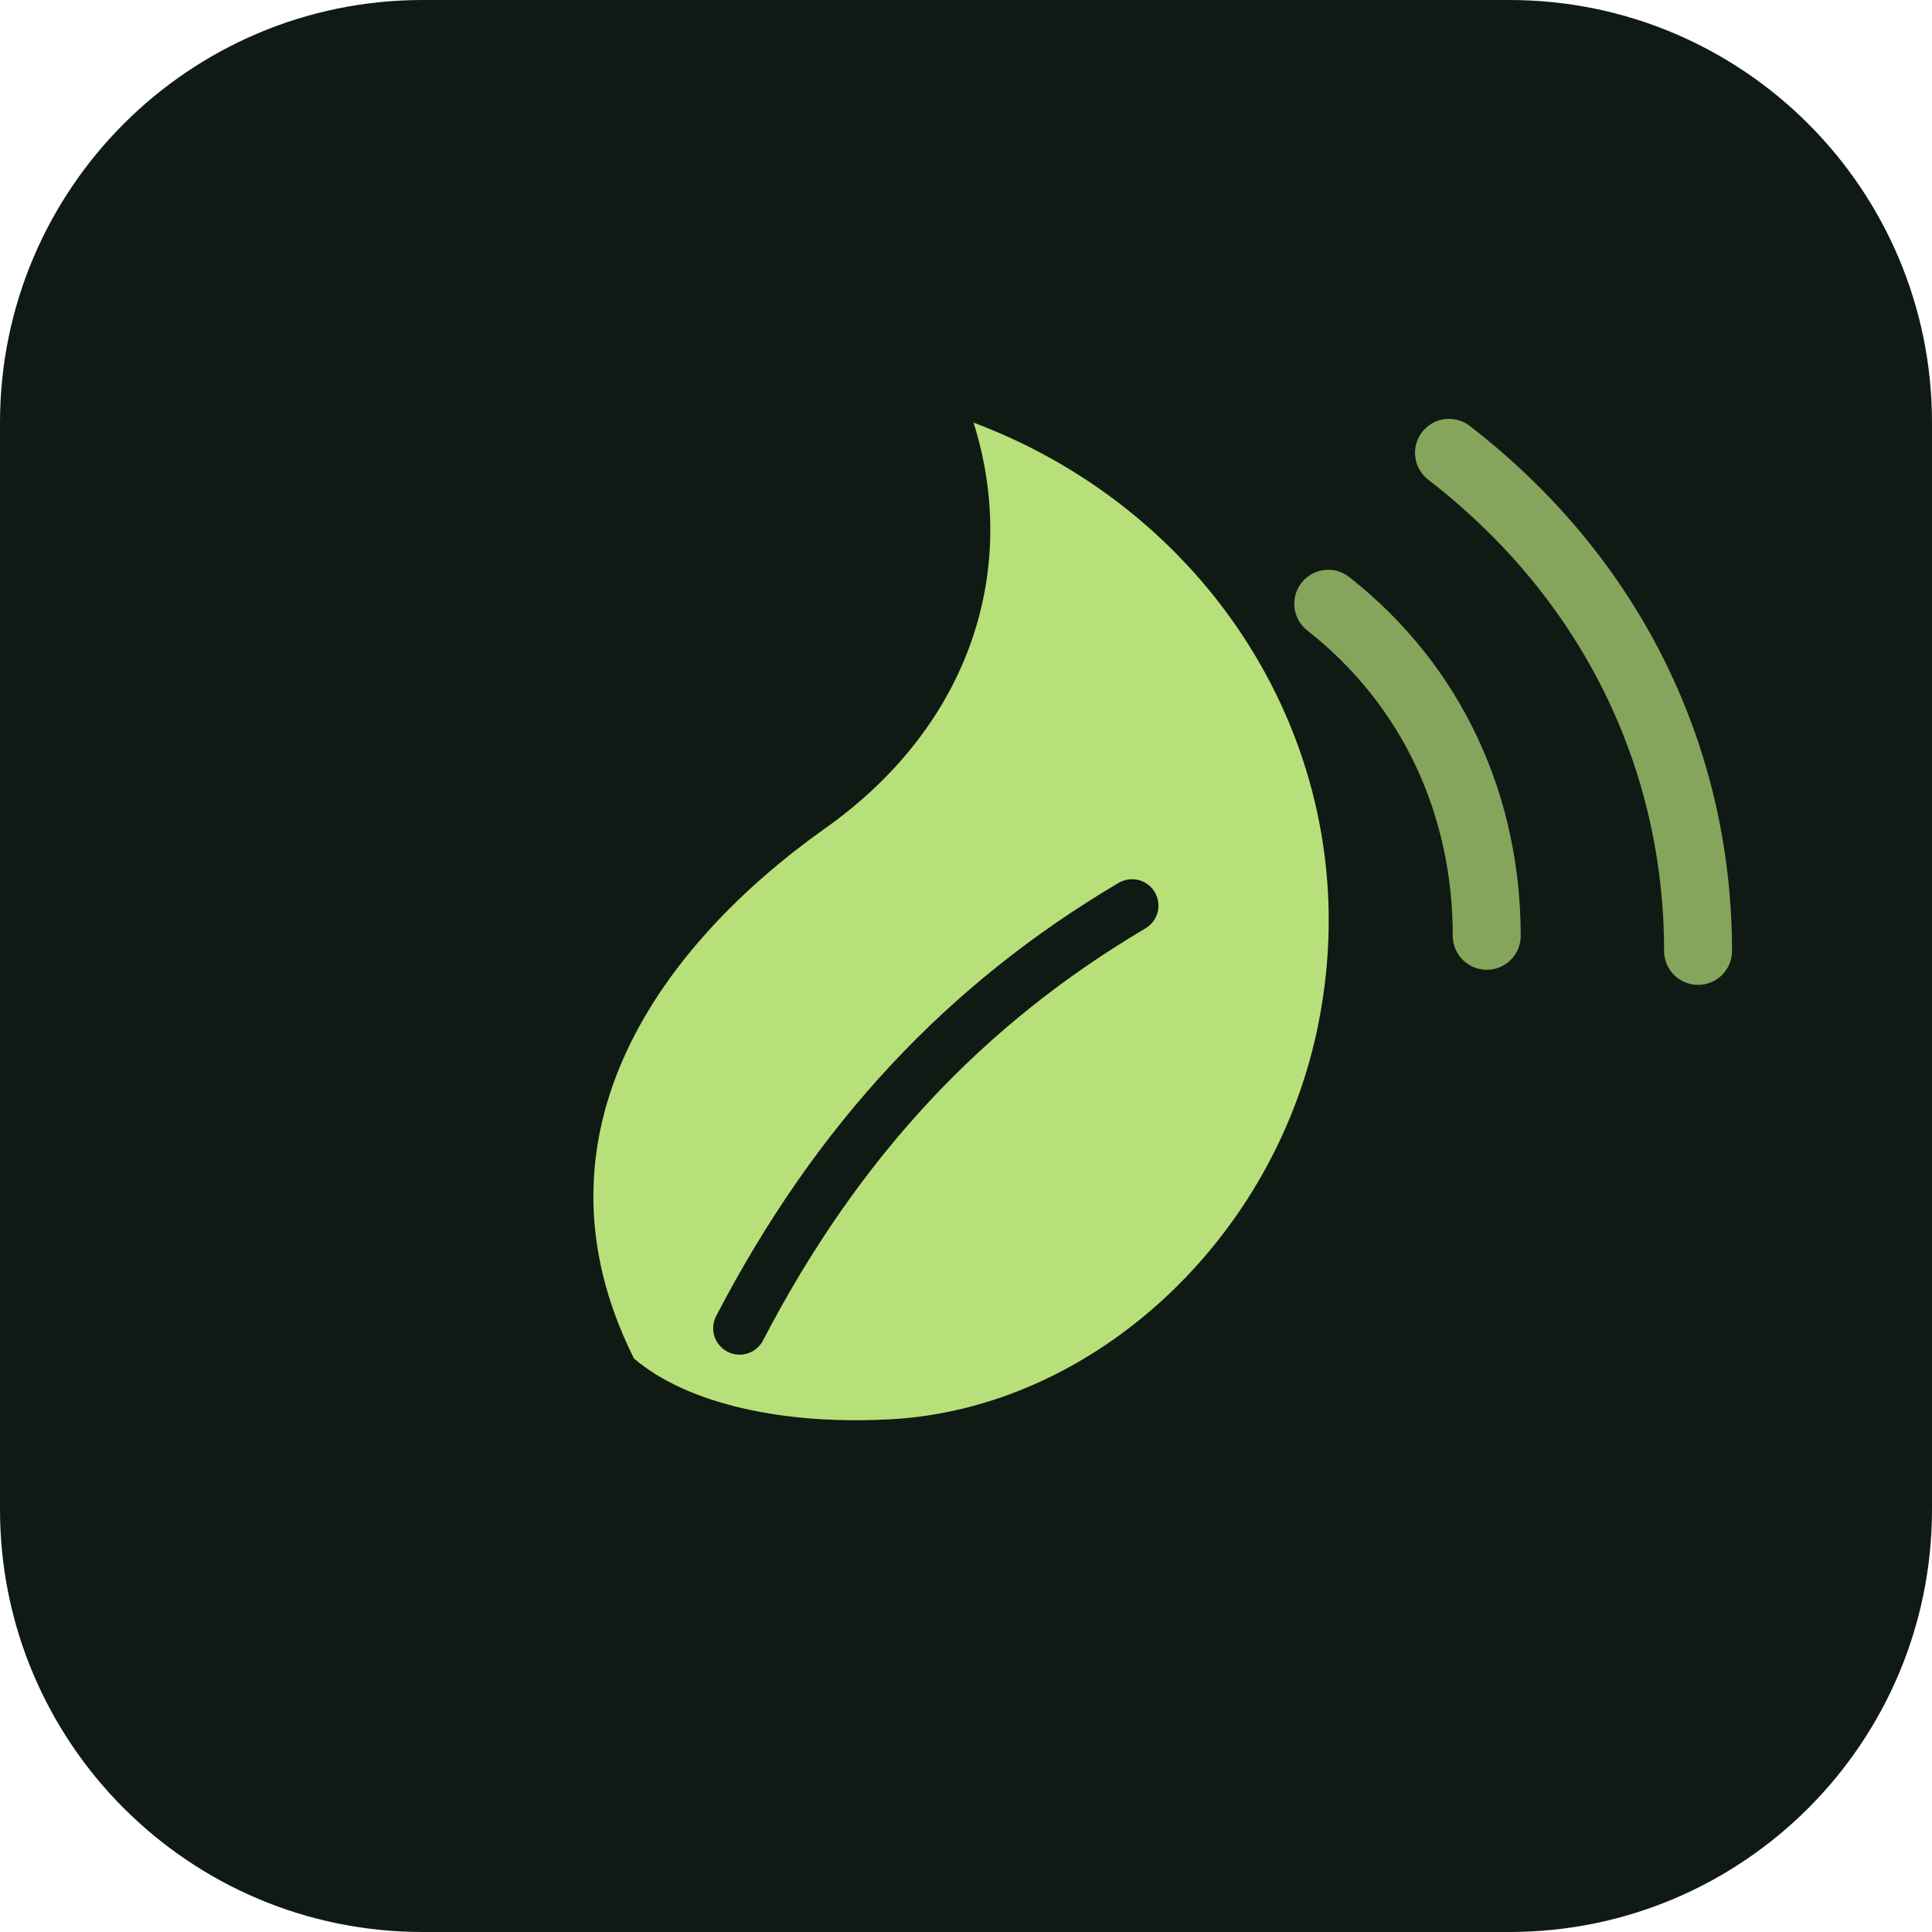
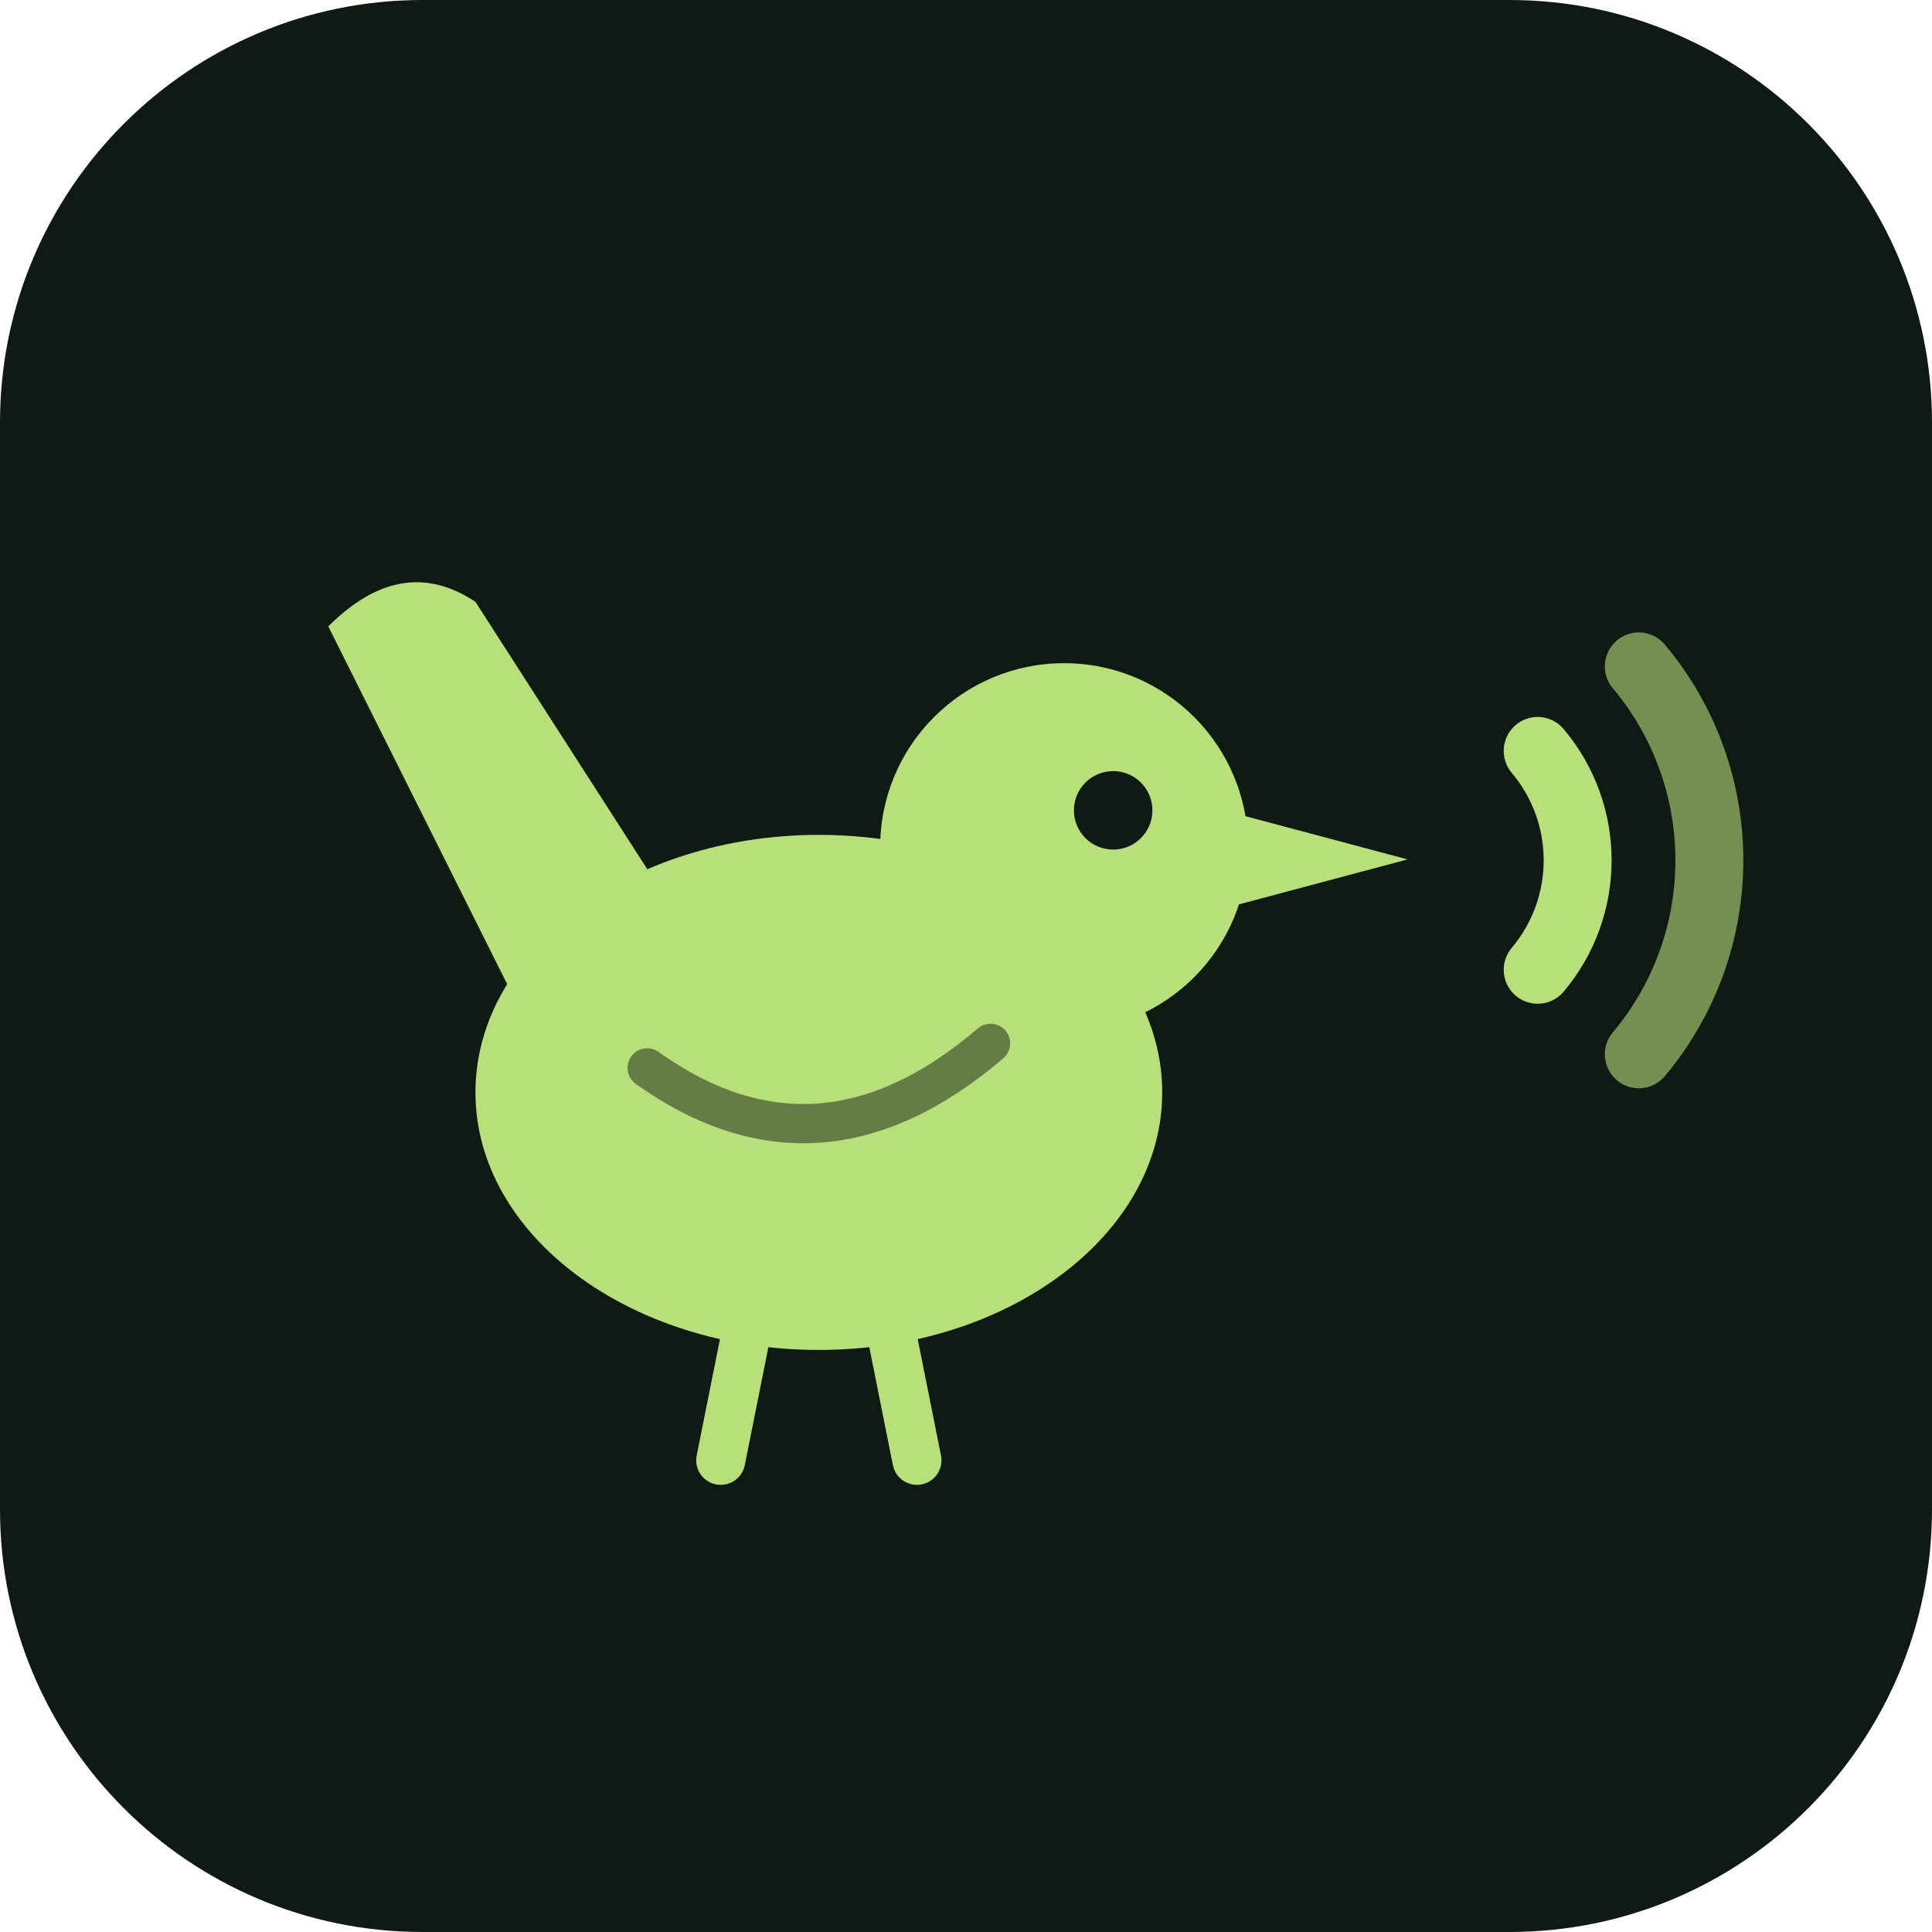
<svg xmlns="http://www.w3.org/2000/svg" viewBox="0 0 512 512">
  <rect width="512" height="512" rx="112" fill="#0f1a14" />
-   <path d="M168 360c-30-60 8-110 50-140 40-28 52-70 40-108 64 24 104 88 92 156-10 58-58 104-112 108-30 2-56-4-70-16z" fill="#b8e07a" />
-   <path d="M196 352c26-50 60-86 104-112" stroke="#0f1a14" stroke-width="14" stroke-linecap="round" fill="none" />
-   <path d="M352 160c28 22 42 54 42 88M384 120c44 34 66 82 66 132" stroke="#b8e07a" stroke-width="18" stroke-linecap="round" fill="none" opacity=".7" />
+   <g transform="translate(15.5 42.5) scale(6.5)">
+     <g fill="#b8e07a">
+       <path d="M20 37 L11 19 Q14 16 17 18 L26 32 Z" />
+       <ellipse cx="31" cy="38" rx="14" ry="10.5" />
+       <circle cx="41" cy="28" r="7.5" />
+       <path d="M47.5 26.5 L55 28.5 L47.5 30.5 Z" />
+     </g>
+     <circle cx="43" cy="26.5" r="1.6" fill="#0f1a14" />
+     <path d="M24 37 Q31 42 38 36" stroke="#0f1a14" stroke-width="1.6" fill="none" stroke-linecap="round" opacity=".5" />
+     <path d="M28 48 L27 53 M34 48 L35 53" stroke="#b8e07a" stroke-width="2" stroke-linecap="round" />
+   </g>
+   <g stroke="#b8e07a" stroke-width="18" stroke-linecap="round" fill="none">
+     <path d="M407.5 199 A45 45 0 0 1 407.5 257" />
+     <path d="M434.3 176.6 A80 80 0 0 1 434.3 279.4" opacity=".6" />
+   </g>
</svg>
